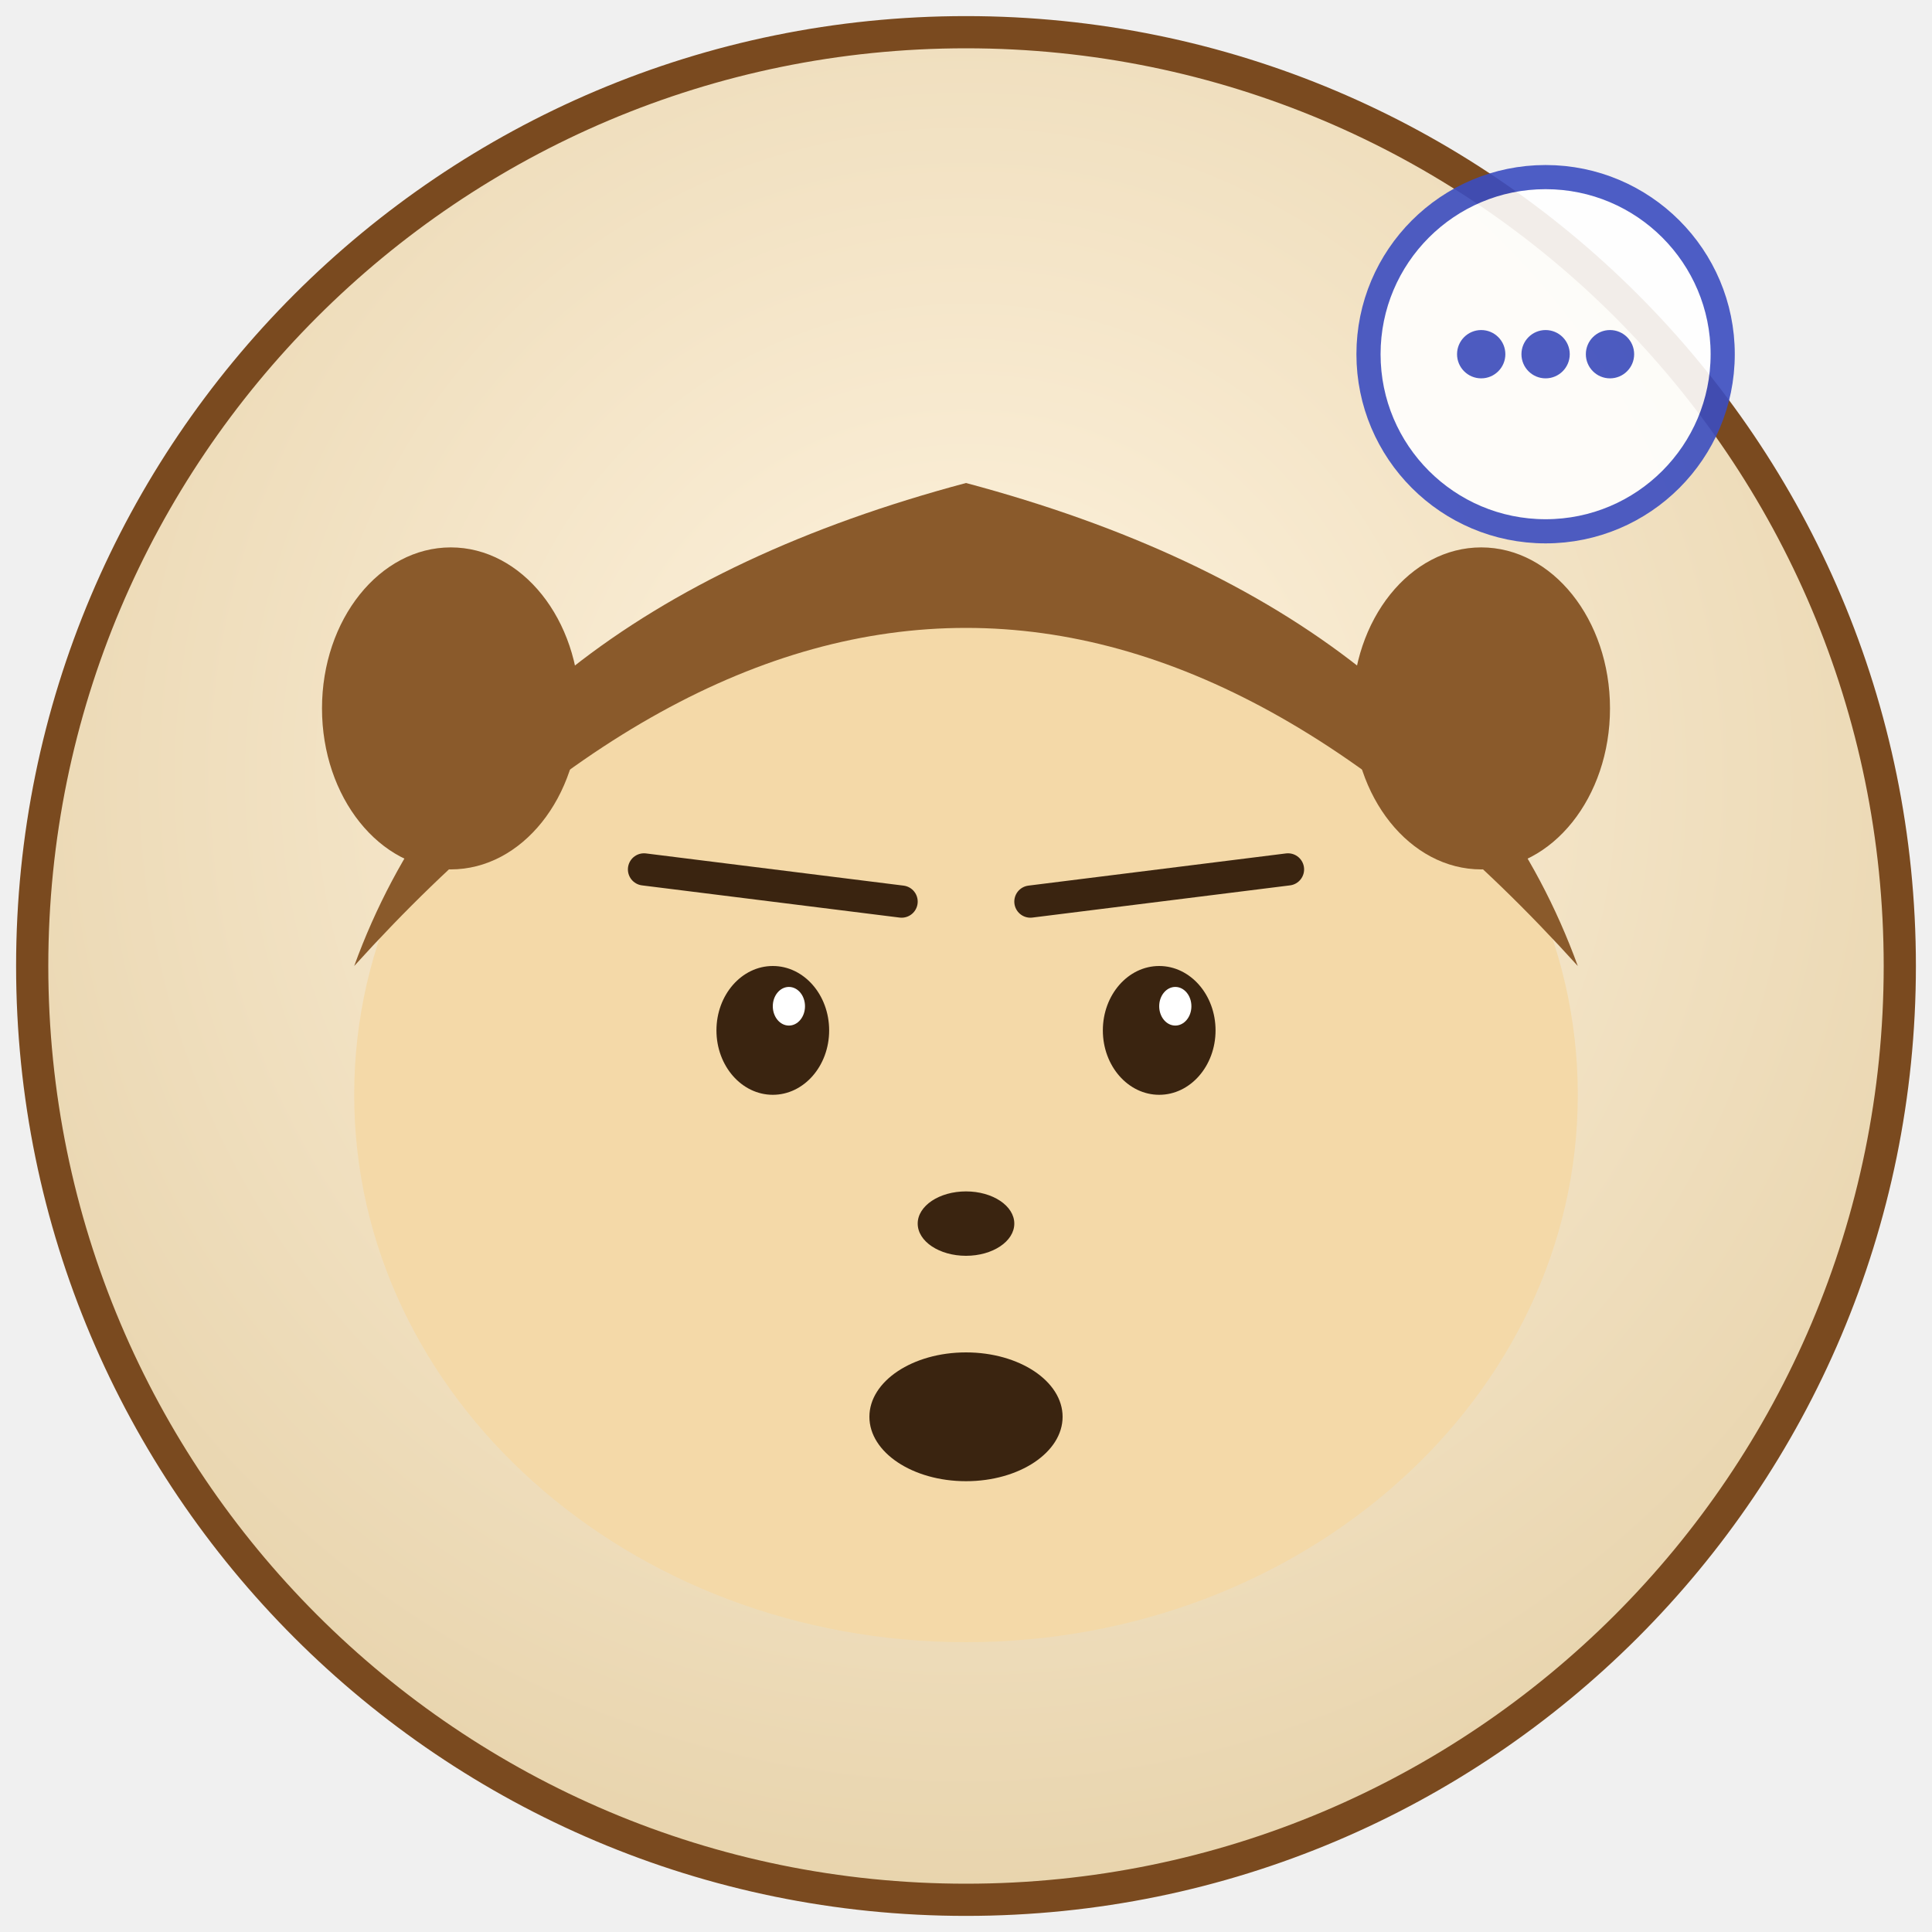
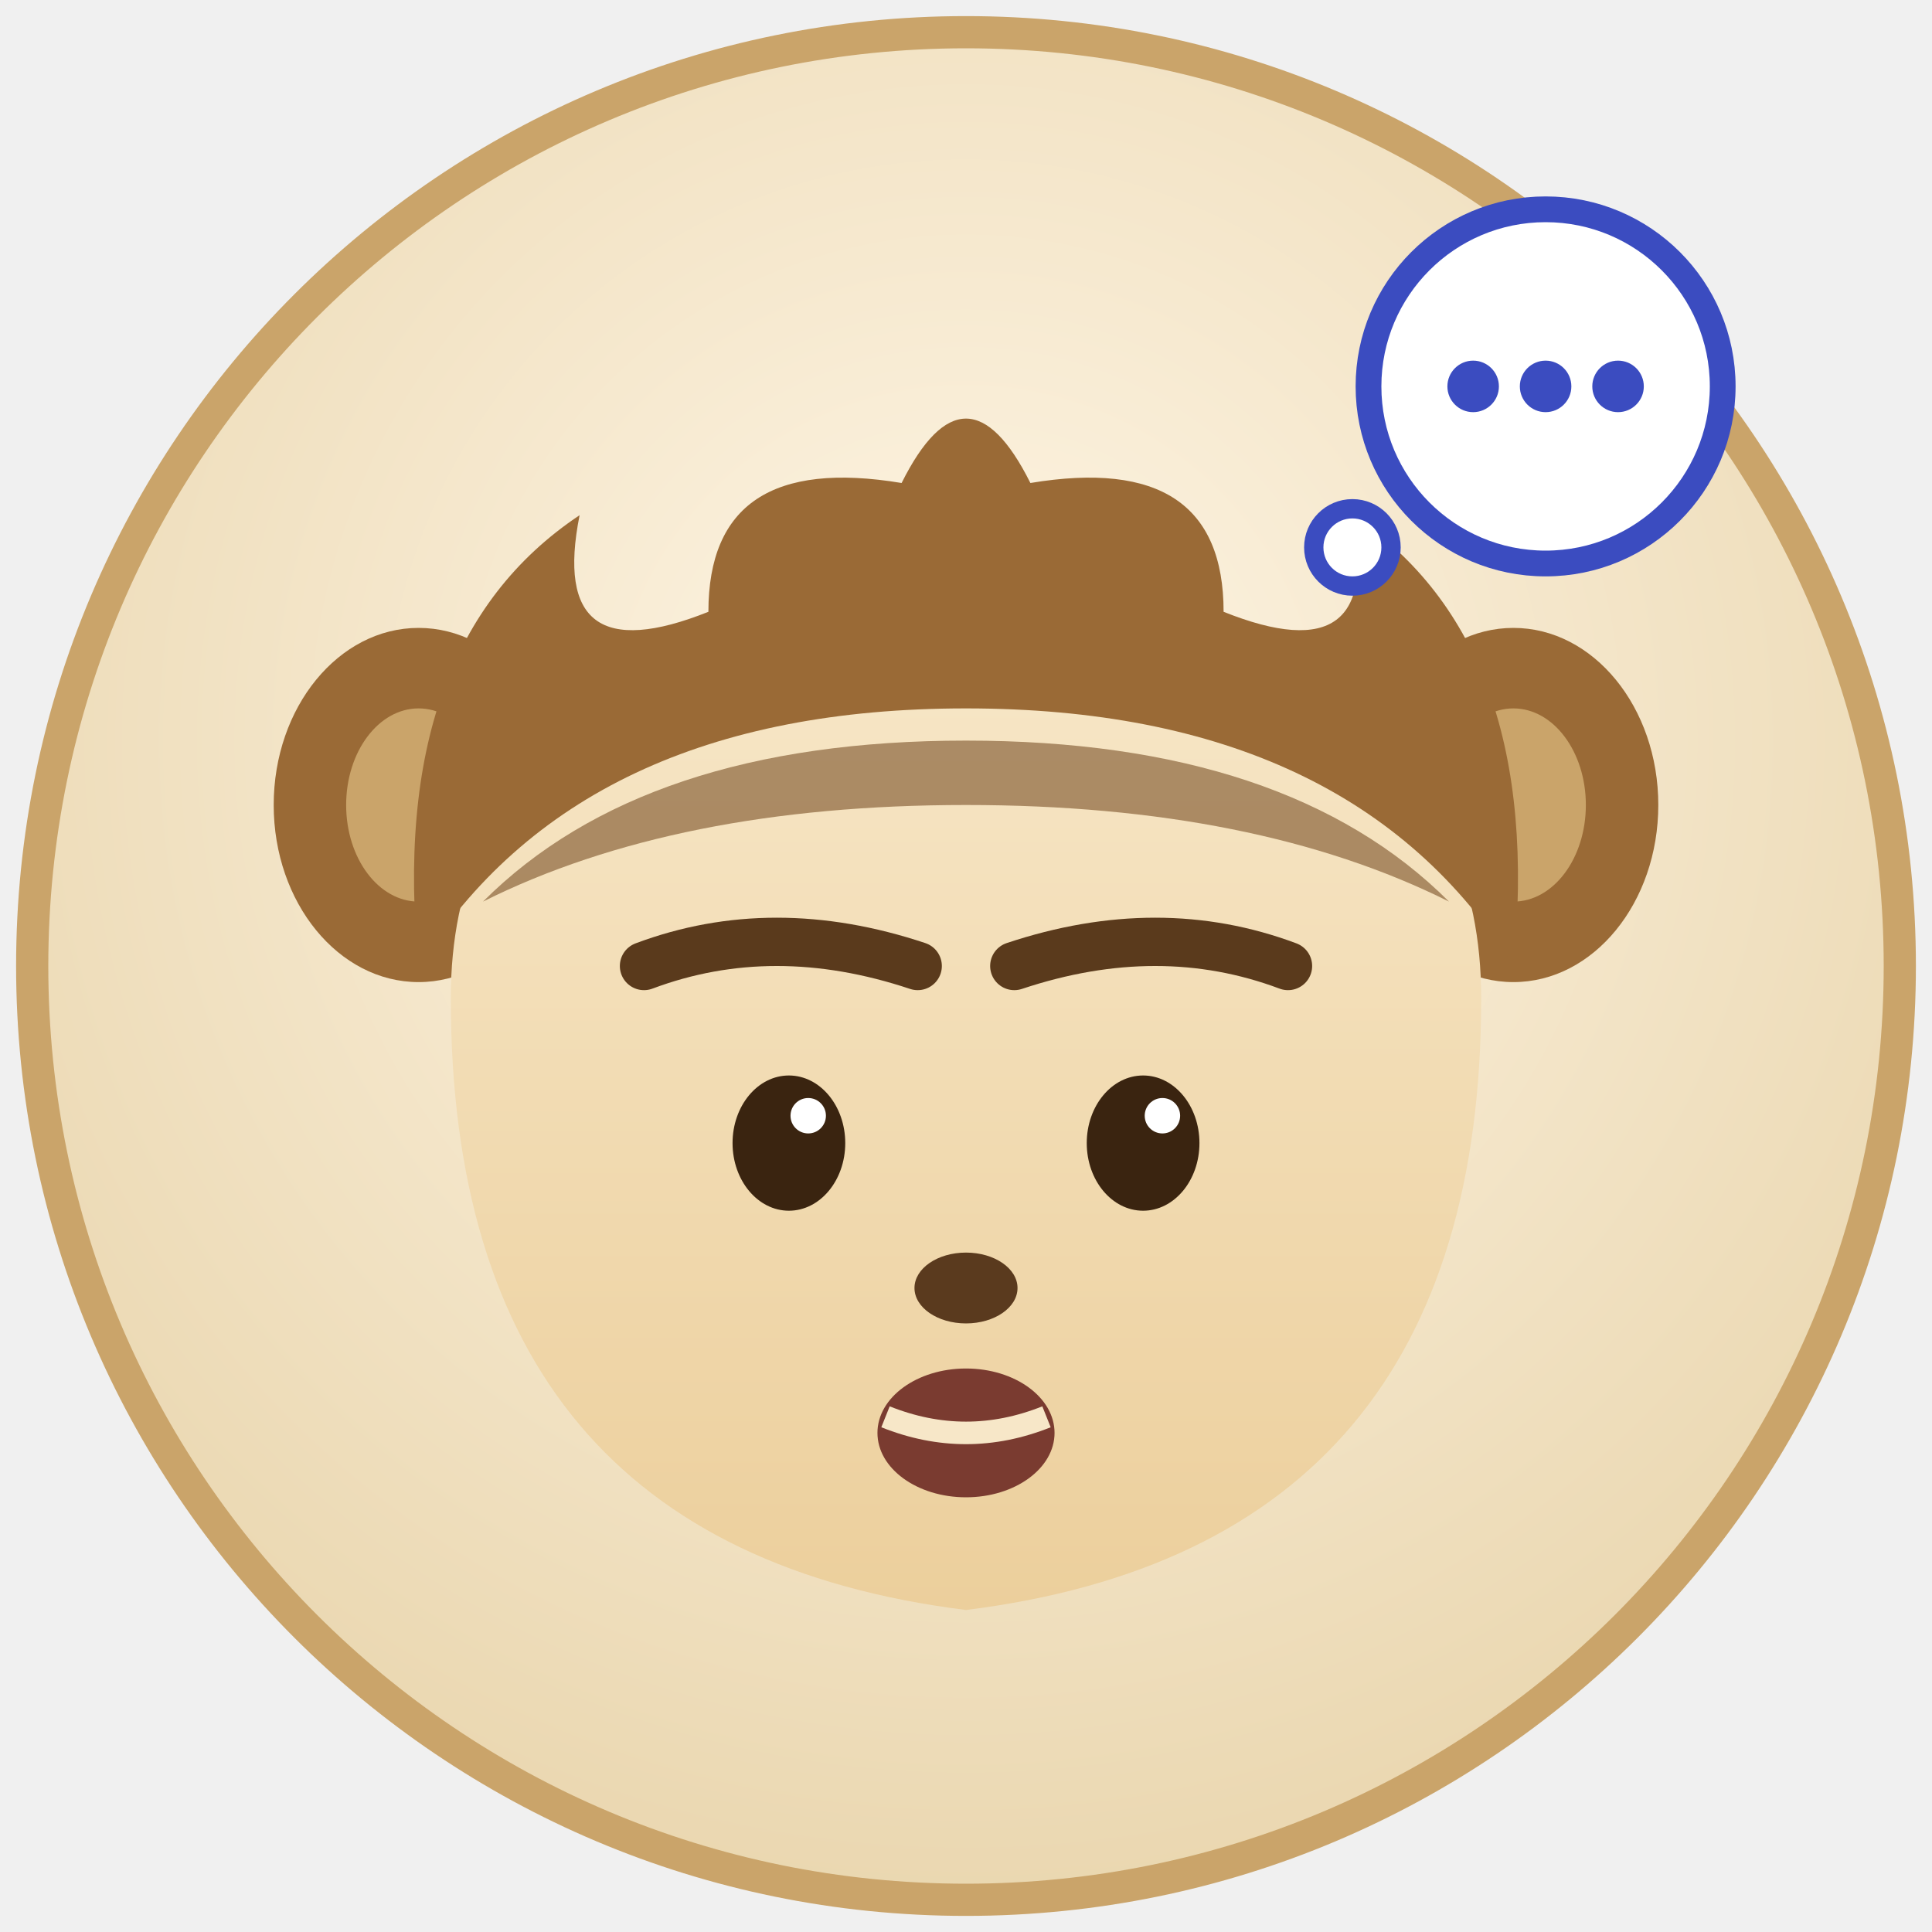
<svg xmlns="http://www.w3.org/2000/svg" viewBox="0 0 120 120" width="120" height="120">
  <defs>
-     <radialGradient id="bg-expl" cx="50%" cy="40%" r="60%">
-       <stop offset="0%" stop-color="#fff4e0" />
-       <stop offset="100%" stop-color="#e8d4ad" />
+     <radialGradient id="bg" cx="50%" cy="38%" r="62%">
+       <stop offset="0%" stop-color="#fff6e6" />
+       <stop offset="100%" stop-color="#ead7b0" />
    </radialGradient>
+     <linearGradient id="fur" x1="0" y1="0" x2="0" y2="1">
+       <stop offset="0%" stop-color="#f7e7c8" />
+       <stop offset="100%" stop-color="#eccf9c" />
+     </linearGradient>
  </defs>
-   <circle cx="60" cy="60" r="58" fill="url(#bg-expl)" stroke="#7a4a1f" stroke-width="2" />
-   <ellipse cx="60" cy="68" rx="38" ry="34" fill="#f4d9a8" />
-   <path d="M22 60 Q60 18 98 60 Q90 38 60 30 Q30 38 22 60 Z" fill="#8a5a2b" />
-   <ellipse cx="28" cy="44" rx="8" ry="10" fill="#8a5a2b" />
-   <ellipse cx="92" cy="44" rx="8" ry="10" fill="#8a5a2b" />
-   <ellipse cx="48" cy="64" rx="3.5" ry="4" fill="#3a2410" />
-   <ellipse cx="49" cy="62.5" rx="1" ry="1.2" fill="#fff" />
-   <ellipse cx="72" cy="64" rx="3.5" ry="4" fill="#3a2410" />
-   <ellipse cx="73" cy="62.5" rx="1" ry="1.2" fill="#fff" />
-   <path d="M40 54 L56 56" stroke="#3a2410" stroke-width="2" stroke-linecap="round" />
-   <path d="M64 56 L80 54" stroke="#3a2410" stroke-width="2" stroke-linecap="round" />
-   <ellipse cx="60" cy="76" rx="3" ry="2" fill="#3a2410" />
-   <ellipse cx="60" cy="88" rx="6" ry="4" fill="#3a2410" />
-   <g transform="translate(96 22)" opacity="0.9">
-     <circle cx="0" cy="0" r="11" fill="#fff" stroke="#3b4cc0" stroke-width="1.5" />
-     <circle cx="-4" cy="0" r="1.5" fill="#3b4cc0" />
-     <circle cx="0" cy="0" r="1.5" fill="#3b4cc0" />
-     <circle cx="4" cy="0" r="1.5" fill="#3b4cc0" />
-   </g>
+   <circle cx="60" cy="60" r="58" fill="url(#bg)" stroke="#caa46a" stroke-width="2" />
+   <ellipse cx="26" cy="50" rx="9" ry="11" fill="#9a6a36" />
+   <ellipse cx="94" cy="50" rx="9" ry="11" fill="#9a6a36" />
+   <ellipse cx="26" cy="50" rx="4.5" ry="6" fill="#caa46a" />
+   <ellipse cx="94" cy="50" rx="4.5" ry="6" fill="#caa46a" />
+   <path d="M28 62 Q28 96 60 100 Q92 96 92 62 Q92 40 60 38 Q28 40 28 62 Z" fill="url(#fur)" />
+   <path d="M26 60 Q24 40 36 32 Q34 42 44 38 Q44 28 56 30 Q60 22 64 30 Q76 28 76 38 Q86 42 84 32 Q96 40 94 60 Q84 44 60 44 Q36 44 26 60 Z" fill="#9a6a36" />
+   <path d="M30 56 Q40 46 60 46 Q80 46 90 56 Q78 50 60 50 Q42 50 30 56 Z" fill="#7a5026" opacity="0.6" />
+   <path d="M40 60 Q48 57 57 60" stroke="#5a3a1c" stroke-width="3" fill="none" stroke-linecap="round" />
+   <path d="M63 60 Q72 57 80 60" stroke="#5a3a1c" stroke-width="3" fill="none" stroke-linecap="round" />
+   <ellipse cx="49" cy="71" rx="3.5" ry="4.2" fill="#3a2410" />
+   <circle cx="50.2" cy="69.3" r="1.1" fill="#fff" />
+   <ellipse cx="71" cy="71" rx="3.5" ry="4.2" fill="#3a2410" />
+   <circle cx="72.2" cy="69.3" r="1.1" fill="#fff" />
+   <ellipse cx="60" cy="80" rx="3.2" ry="2.2" fill="#5a3a1e" />
+   <ellipse cx="60" cy="89" rx="5.5" ry="4" fill="#7a3b30" />
+   <path d="M55 88 Q60 90 65 88" stroke="#f7e7c8" stroke-width="1.4" fill="none" />
+   <circle cx="96" cy="24" r="11" fill="#fff" stroke="#3b4cc0" stroke-width="1.6" />
+   <circle cx="91.5" cy="24" r="1.6" fill="#3b4cc0" />
+   <circle cx="96" cy="24" r="1.6" fill="#3b4cc0" />
+   <circle cx="100.5" cy="24" r="1.6" fill="#3b4cc0" />
+   <circle cx="84" cy="34" r="2.4" fill="#fff" stroke="#3b4cc0" stroke-width="1.2" />
</svg>
